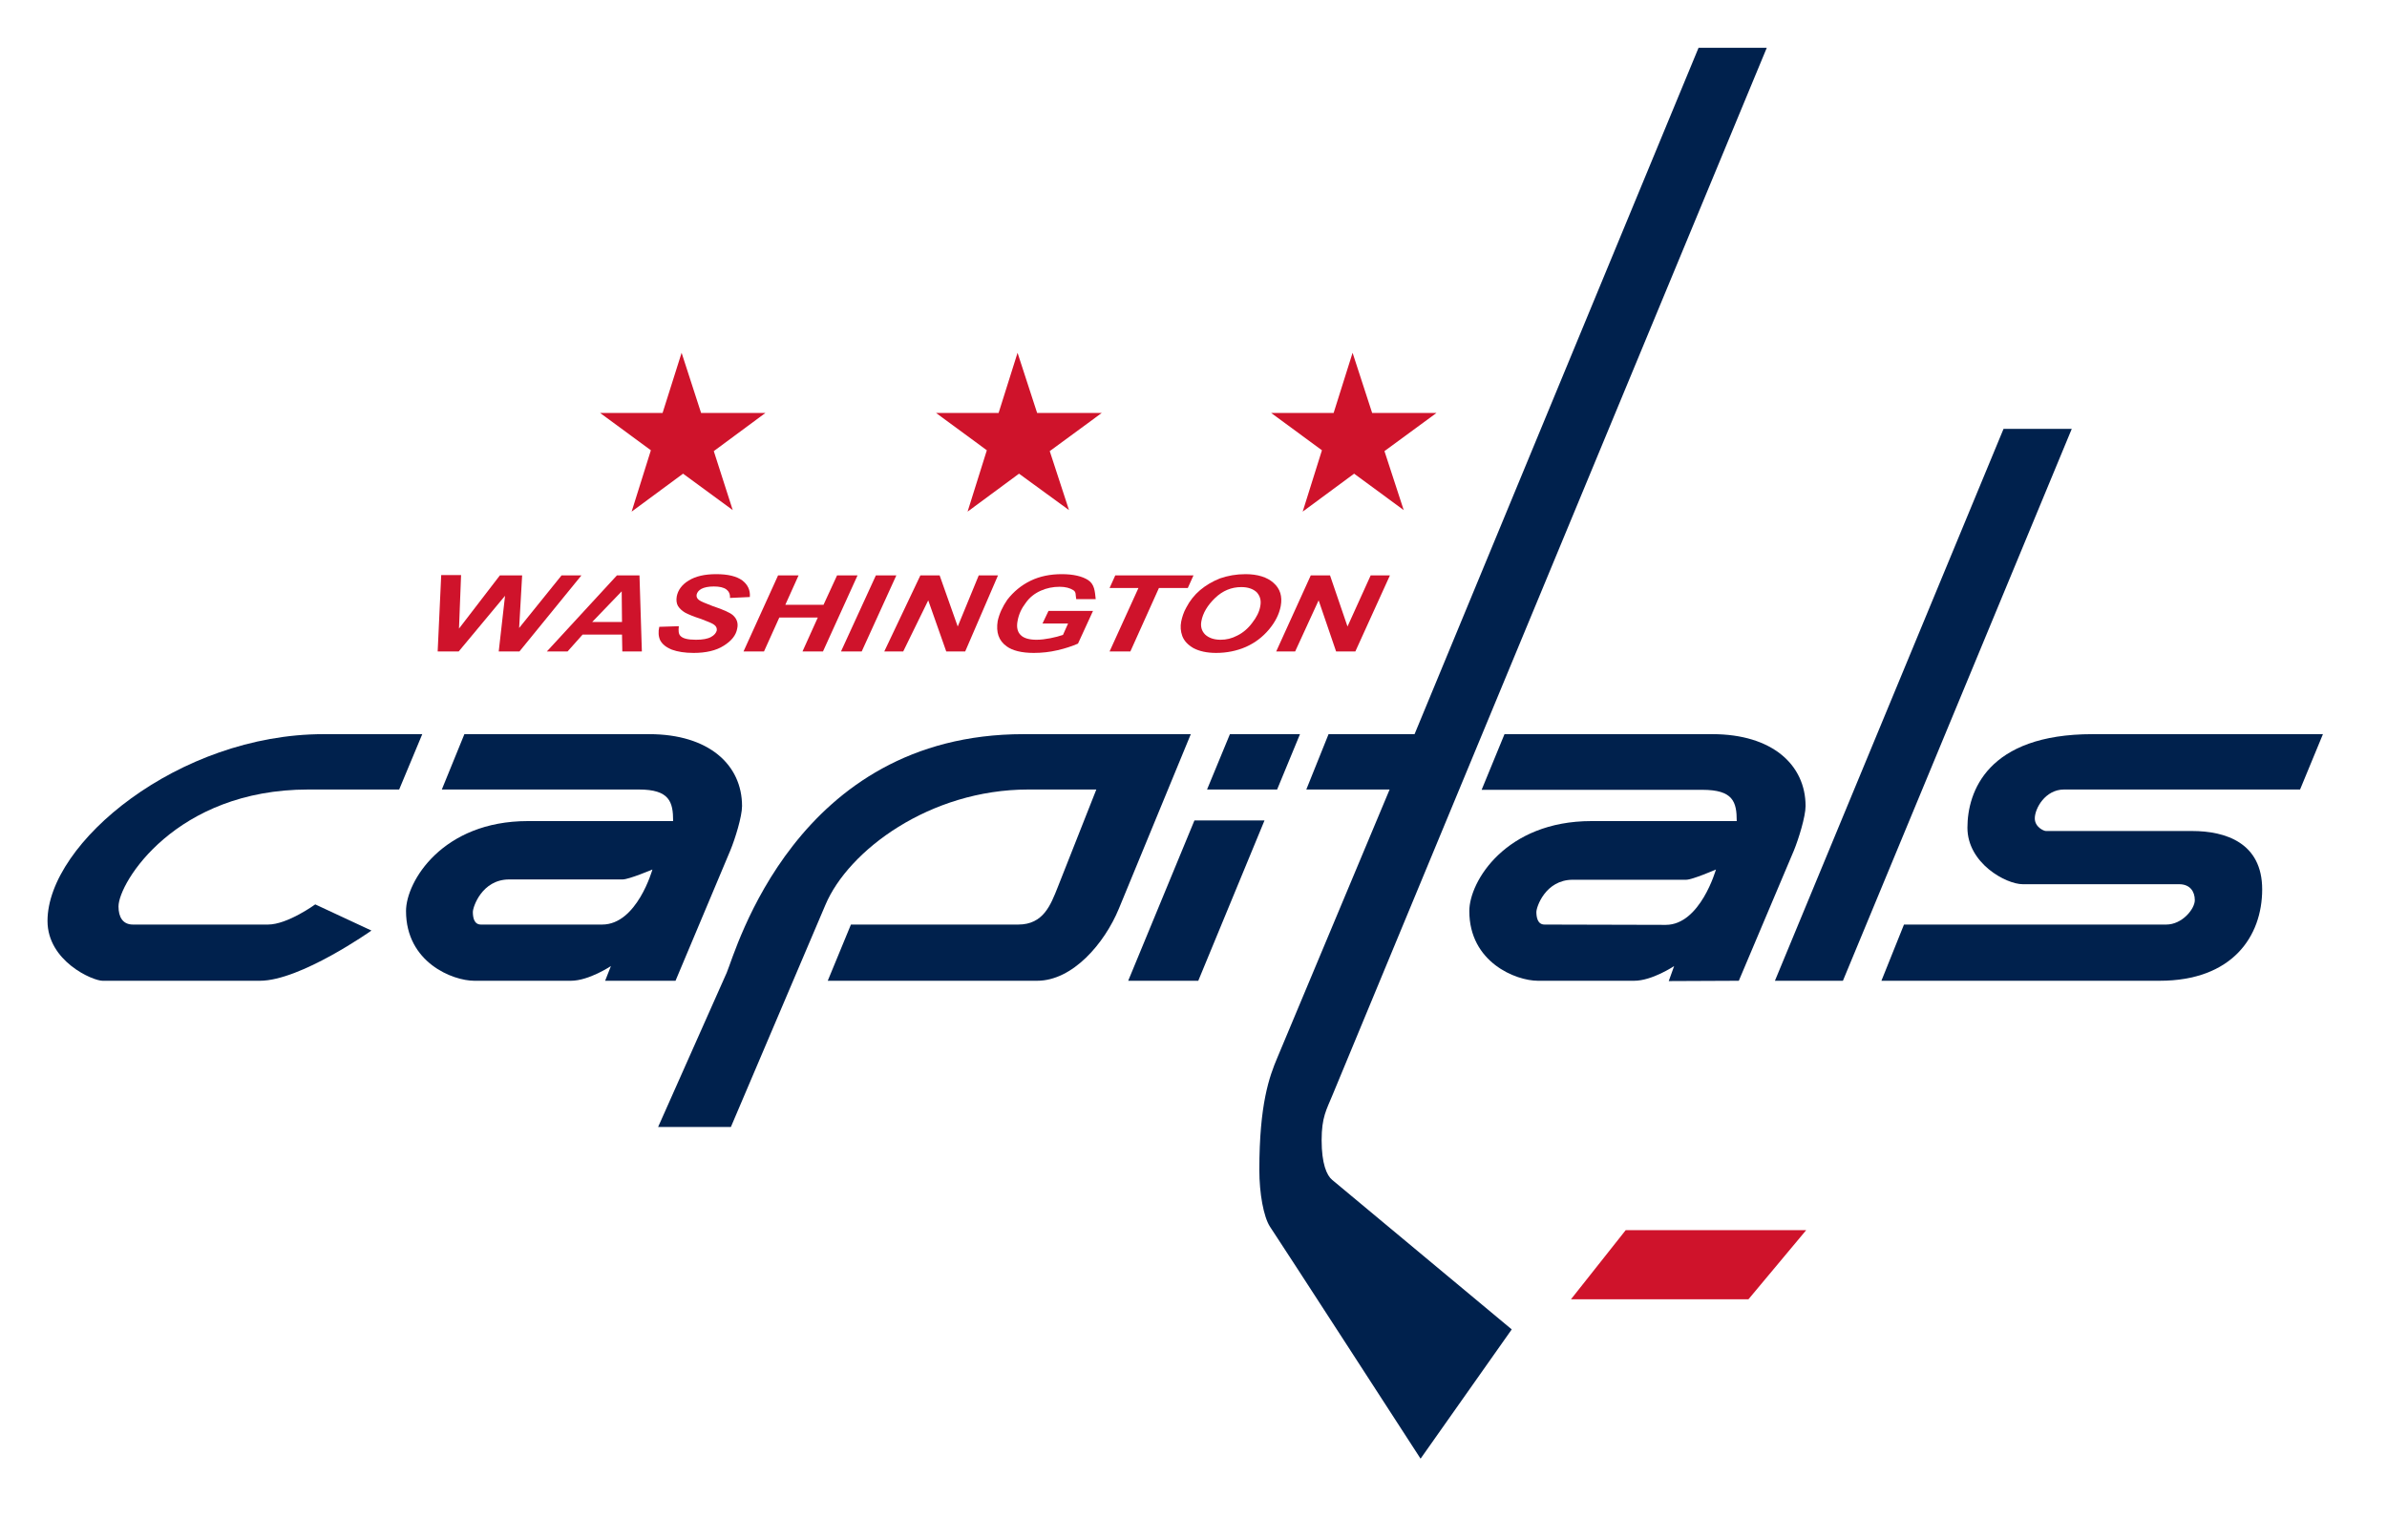
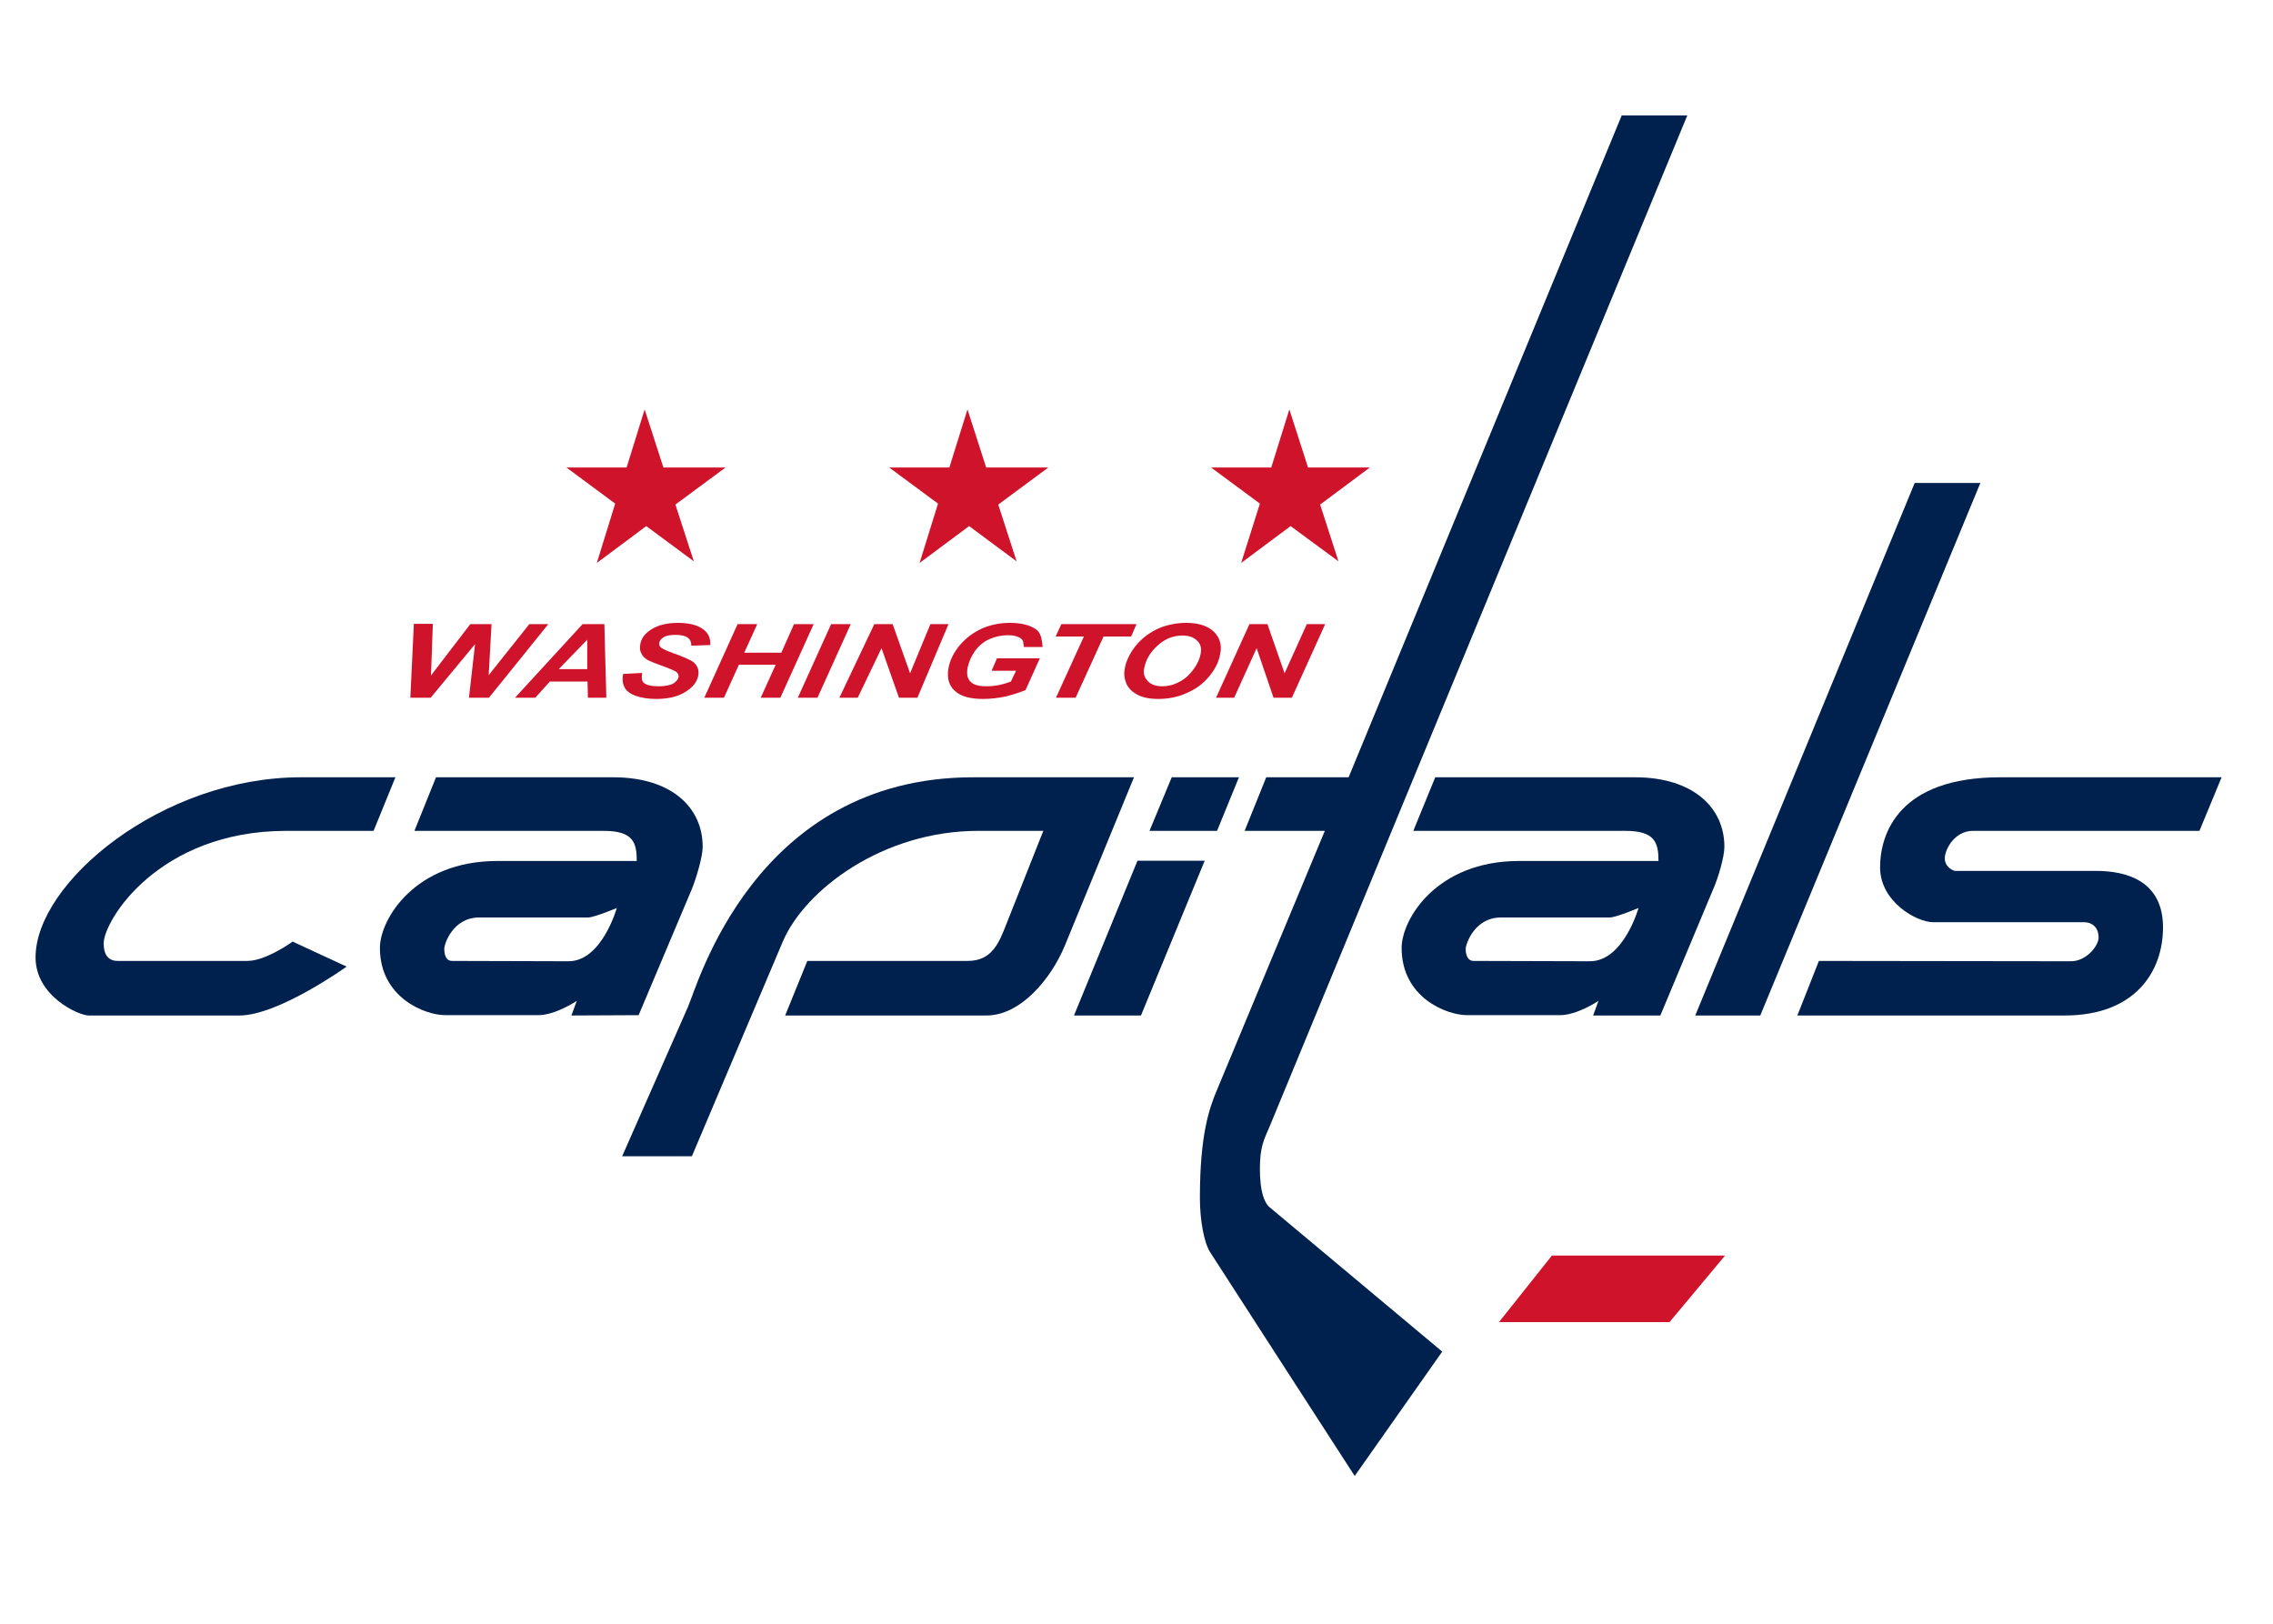
- <svg xmlns="http://www.w3.org/2000/svg" width="31pt" height="20pt" viewBox="0 0 31 20" version="1.1">
+ <svg xmlns="http://www.w3.org/2000/svg" width="28pt" height="20pt" viewBox="0 0 28 20" version="1.1">
  <g id="surface1">
-     <path style=" stroke:none;fill-rule:nonzero;fill:rgb(100%,100%,100%);fill-opacity:1;" d="M 4.953 9.07 C 4.953 9.07 5.113 7.117 5.762 7.117 L 6.949 7.117 C 6.949 7.117 7.07 4.352 8.098 4.352 L 19.957 4.352 L 21.75 0.168 L 23.672 0.168 L 19.965 9.07 L 22.297 9.07 C 23.277 9.07 23.746 9.82 23.746 9.82 L 25.664 5.133 L 27.609 5.133 L 25.863 9.395 C 25.863 9.395 26.449 9.074 26.754 9.074 L 30.863 9.074 L 30.176 10.723 L 29.543 10.723 C 29.543 10.723 29.898 11.078 29.898 11.559 C 29.898 12.281 29.215 13.207 28.344 13.207 L 20.031 13.207 C 19.262 13.207 18.648 12.594 18.656 12.16 L 17.68 14.547 C 17.68 14.547 17.633 14.629 17.633 14.793 C 17.633 14.957 17.652 14.977 17.68 15.004 L 19.816 16.828 L 20.91 15.48 L 24.449 15.477 L 22.91 17.391 L 20.094 17.391 L 18.418 19.832 C 18.418 19.832 16.402 16.68 16.184 16.309 C 15.961 15.934 15.883 15.355 15.883 15.051 C 15.883 14.23 16.117 13.688 16.184 13.527 L 16.309 13.207 L 10.594 13.207 L 9.816 15.113 L 7.871 15.113 L 8.668 13.203 L 6.113 13.203 C 5.414 13.203 5.004 12.539 5.004 12.539 C 5.004 12.539 4.102 13.207 3.422 13.207 L 1.469 13.207 C 0.645 13.207 0.137 12.469 0.137 11.961 C 0.137 10.812 1.887 9.07 4.121 9.07 Z M 4.953 9.07 " />
-     <path style=" stroke:none;fill-rule:nonzero;fill:rgb(0%,12.941%,30.196%);fill-opacity:1;" d="M 4.004 10.254 L 5.184 10.254 L 5.484 9.535 L 4.203 9.535 C 2.32 9.535 0.617 10.949 0.617 11.961 C 0.617 12.484 1.203 12.738 1.332 12.738 L 3.375 12.738 C 3.902 12.738 4.824 12.086 4.824 12.086 L 4.094 11.746 C 4.094 11.746 3.734 12.008 3.48 12.008 L 1.727 12.008 C 1.594 12.008 1.539 11.91 1.539 11.773 C 1.539 11.465 2.281 10.254 4.004 10.254 " />
-     <path style=" stroke:none;fill-rule:nonzero;fill:rgb(0%,12.941%,30.196%);fill-opacity:1;" d="M 7.82 12.008 L 6.246 12.008 C 6.152 12.008 6.141 11.906 6.141 11.844 C 6.141 11.781 6.258 11.422 6.613 11.422 L 8.086 11.422 C 8.168 11.422 8.473 11.293 8.473 11.293 C 8.473 11.293 8.273 12.008 7.82 12.008 M 8.43 9.535 L 6.031 9.535 L 5.738 10.254 L 8.297 10.254 C 8.695 10.254 8.742 10.414 8.742 10.664 L 6.855 10.664 C 5.746 10.664 5.273 11.449 5.273 11.832 C 5.273 12.5 5.879 12.738 6.16 12.738 L 7.414 12.738 C 7.648 12.738 7.934 12.547 7.934 12.547 L 7.859 12.738 L 8.773 12.738 L 9.484 11.047 C 9.547 10.895 9.637 10.605 9.637 10.469 C 9.637 9.934 9.207 9.535 8.43 9.535 " />
-     <path style=" stroke:none;fill-rule:nonzero;fill:rgb(0%,12.941%,30.196%);fill-opacity:1;" d="M 8.547 14.637 L 9.438 12.633 C 9.555 12.359 10.332 9.535 13.293 9.535 L 15.465 9.535 L 14.531 11.801 C 14.344 12.254 13.93 12.738 13.469 12.738 L 10.75 12.738 L 11.051 12.008 L 13.223 12.008 C 13.551 12.008 13.645 11.754 13.738 11.52 L 14.238 10.254 L 13.355 10.254 C 12.074 10.254 11.016 11.047 10.719 11.754 L 9.492 14.637 Z M 8.547 14.637 " />
-     <path style=" stroke:none;fill-rule:nonzero;fill:rgb(0%,12.941%,30.196%);fill-opacity:1;" d="M 15.512 10.656 L 14.652 12.738 L 15.562 12.738 L 16.422 10.656 Z M 15.512 10.656 " />
-     <path style=" stroke:none;fill-rule:nonzero;fill:rgb(0%,12.941%,30.196%);fill-opacity:1;" d="M 16.586 10.254 L 16.883 9.535 L 15.973 9.535 L 15.676 10.254 Z M 16.586 10.254 " />
-     <path style=" stroke:none;fill-rule:nonzero;fill:rgb(0%,12.941%,30.196%);fill-opacity:1;" d="M 17.254 9.535 L 16.965 10.254 L 18.047 10.254 L 16.59 13.734 C 16.484 13.984 16.355 14.34 16.355 15.195 C 16.355 15.5 16.41 15.801 16.492 15.93 C 16.578 16.055 18.449 18.945 18.449 18.945 L 19.633 17.266 L 17.301 15.324 C 17.23 15.266 17.164 15.113 17.164 14.809 C 17.164 14.508 17.227 14.414 17.305 14.223 L 22.945 0.621 L 22.059 0.621 L 18.371 9.535 Z M 17.254 9.535 " />
-     <path style=" stroke:none;fill-rule:nonzero;fill:rgb(0%,12.941%,30.196%);fill-opacity:1;" d="M 21.633 12.012 L 20.059 12.008 C 19.965 12.008 19.953 11.906 19.953 11.844 C 19.953 11.781 20.07 11.426 20.426 11.426 L 21.898 11.426 C 21.98 11.426 22.285 11.293 22.285 11.293 C 22.285 11.293 22.082 12.012 21.633 12.012 M 22.238 9.535 L 19.539 9.535 L 19.242 10.258 L 22.109 10.258 C 22.508 10.258 22.555 10.414 22.555 10.664 L 20.668 10.664 C 19.555 10.664 19.082 11.449 19.082 11.832 C 19.082 12.5 19.688 12.738 19.973 12.738 L 21.223 12.738 C 21.457 12.738 21.742 12.547 21.742 12.547 L 21.672 12.742 L 22.582 12.738 L 23.297 11.047 C 23.359 10.895 23.449 10.605 23.449 10.469 C 23.449 9.934 23.016 9.535 22.238 9.535 " />
-     <path style=" stroke:none;fill-rule:nonzero;fill:rgb(0%,12.941%,30.196%);fill-opacity:1;" d="M 23.934 12.738 L 26.906 5.57 L 26.02 5.57 L 23.051 12.738 Z M 23.934 12.738 " />
-     <path style=" stroke:none;fill-rule:nonzero;fill:rgb(0%,12.941%,30.196%);fill-opacity:1;" d="M 24.434 12.738 L 24.727 12.008 C 24.727 12.008 27.922 12.008 28.133 12.008 C 28.34 12.008 28.504 11.805 28.504 11.691 C 28.504 11.578 28.441 11.484 28.301 11.484 L 26.27 11.484 C 26.051 11.484 25.551 11.211 25.551 10.75 C 25.551 10.285 25.809 9.535 27.176 9.535 L 30.168 9.535 L 29.871 10.254 L 26.805 10.254 C 26.562 10.254 26.426 10.5 26.426 10.629 C 26.426 10.742 26.543 10.793 26.57 10.793 L 28.469 10.793 C 28.902 10.793 29.379 10.945 29.379 11.551 C 29.379 12.16 28.992 12.738 28.047 12.738 Z M 24.434 12.738 " />
-     <path style=" stroke:none;fill-rule:nonzero;fill:rgb(81.176%,7.451%,16.863%);fill-opacity:1;" d="M 22.707 16.875 L 23.457 15.977 L 21.113 15.977 L 20.402 16.875 Z M 22.707 16.875 " />
-     <path style=" stroke:none;fill-rule:nonzero;fill:rgb(81.176%,7.451%,16.863%);fill-opacity:1;" d="M 6.746 8.461 L 6.477 8.461 L 6.559 7.738 L 5.957 8.461 L 5.684 8.461 L 5.73 7.469 L 5.988 7.469 L 5.961 8.164 L 6.492 7.473 L 6.781 7.473 L 6.742 8.156 L 7.293 7.473 L 7.551 7.473 Z M 6.746 8.461 " />
-     <path style=" stroke:none;fill-rule:nonzero;fill:rgb(81.176%,7.451%,16.863%);fill-opacity:1;" d="M 8.078 8.078 L 8.074 7.68 L 7.691 8.078 Z M 8.078 8.242 L 7.566 8.242 L 7.371 8.461 L 7.102 8.461 L 8.012 7.473 L 8.305 7.473 L 8.336 8.461 L 8.082 8.461 Z M 8.078 8.242 " />
-     <path style=" stroke:none;fill-rule:nonzero;fill:rgb(81.176%,7.451%,16.863%);fill-opacity:1;" d="M 8.562 8.141 L 8.816 8.133 C 8.809 8.191 8.812 8.234 8.836 8.258 C 8.867 8.293 8.934 8.309 9.039 8.309 C 9.125 8.309 9.191 8.297 9.234 8.273 C 9.277 8.25 9.301 8.219 9.309 8.188 C 9.312 8.156 9.301 8.133 9.273 8.113 C 9.254 8.098 9.199 8.074 9.105 8.039 C 9.008 8.008 8.941 7.98 8.898 7.957 C 8.859 7.934 8.828 7.906 8.805 7.871 C 8.785 7.836 8.781 7.793 8.789 7.746 C 8.805 7.664 8.855 7.594 8.945 7.539 C 9.035 7.484 9.152 7.457 9.301 7.457 C 9.453 7.457 9.566 7.484 9.641 7.539 C 9.711 7.594 9.746 7.664 9.738 7.754 L 9.48 7.766 C 9.484 7.715 9.465 7.68 9.434 7.656 C 9.398 7.629 9.344 7.617 9.27 7.617 C 9.199 7.617 9.145 7.629 9.109 7.648 C 9.074 7.668 9.055 7.691 9.047 7.723 C 9.043 7.75 9.051 7.773 9.078 7.793 C 9.102 7.812 9.164 7.836 9.254 7.871 C 9.395 7.918 9.48 7.957 9.516 7.988 C 9.57 8.035 9.59 8.094 9.574 8.164 C 9.559 8.25 9.5 8.324 9.398 8.387 C 9.301 8.449 9.168 8.48 9.008 8.48 C 8.895 8.48 8.801 8.465 8.727 8.438 C 8.648 8.406 8.602 8.367 8.574 8.316 C 8.551 8.266 8.547 8.207 8.562 8.141 " />
-     <path style=" stroke:none;fill-rule:nonzero;fill:rgb(81.176%,7.451%,16.863%);fill-opacity:1;" d="M 10.621 8.02 L 10.121 8.02 L 9.922 8.461 L 9.656 8.461 L 10.105 7.473 L 10.371 7.473 L 10.199 7.855 L 10.695 7.855 L 10.871 7.473 L 11.137 7.473 L 10.688 8.461 L 10.422 8.461 Z M 10.621 8.02 " />
-     <path style=" stroke:none;fill-rule:nonzero;fill:rgb(81.176%,7.451%,16.863%);fill-opacity:1;" d="M 10.922 8.461 L 11.375 7.473 L 11.641 7.473 L 11.191 8.461 Z M 10.922 8.461 " />
-     <path style=" stroke:none;fill-rule:nonzero;fill:rgb(81.176%,7.451%,16.863%);fill-opacity:1;" d="M 12.535 8.461 L 12.289 8.461 L 12.055 7.797 L 11.73 8.461 L 11.484 8.461 L 11.953 7.473 L 12.203 7.473 L 12.438 8.137 L 12.711 7.473 L 12.961 7.473 Z M 12.535 8.461 " />
-     <path style=" stroke:none;fill-rule:nonzero;fill:rgb(81.176%,7.451%,16.863%);fill-opacity:1;" d="M 13.617 7.934 L 14.195 7.934 L 14 8.359 C 13.926 8.391 13.836 8.422 13.734 8.445 C 13.633 8.469 13.527 8.48 13.426 8.48 C 13.266 8.48 13.148 8.449 13.074 8.395 C 12.969 8.32 12.934 8.211 12.957 8.066 C 12.977 7.973 13.02 7.879 13.082 7.789 C 13.164 7.684 13.262 7.602 13.383 7.543 C 13.504 7.484 13.641 7.457 13.789 7.457 C 13.938 7.457 14.055 7.484 14.133 7.535 C 14.215 7.59 14.219 7.68 14.23 7.781 L 13.977 7.781 C 13.965 7.723 13.98 7.691 13.938 7.664 C 13.895 7.637 13.836 7.621 13.762 7.621 C 13.676 7.621 13.594 7.637 13.516 7.672 C 13.438 7.707 13.371 7.758 13.32 7.832 C 13.266 7.902 13.23 7.98 13.215 8.066 C 13.199 8.148 13.215 8.211 13.258 8.25 C 13.297 8.289 13.367 8.309 13.461 8.309 C 13.52 8.309 13.578 8.301 13.641 8.289 C 13.703 8.277 13.758 8.262 13.805 8.246 L 13.871 8.098 L 13.539 8.098 Z M 13.617 7.934 " />
-     <path style=" stroke:none;fill-rule:nonzero;fill:rgb(81.176%,7.451%,16.863%);fill-opacity:1;" d="M 14.68 8.461 L 14.41 8.461 L 14.785 7.637 L 14.41 7.637 L 14.484 7.473 L 15.5 7.473 L 15.426 7.637 L 15.051 7.637 Z M 14.68 8.461 " />
-     <path style=" stroke:none;fill-rule:nonzero;fill:rgb(81.176%,7.451%,16.863%);fill-opacity:1;" d="M 15.602 8.07 C 15.59 8.137 15.605 8.195 15.652 8.242 C 15.699 8.285 15.766 8.309 15.852 8.309 C 15.926 8.309 15.996 8.293 16.07 8.254 C 16.141 8.219 16.207 8.164 16.262 8.09 C 16.32 8.016 16.355 7.945 16.367 7.875 C 16.383 7.797 16.363 7.738 16.32 7.691 C 16.273 7.648 16.207 7.625 16.121 7.625 C 15.992 7.625 15.879 7.672 15.781 7.766 C 15.684 7.859 15.621 7.961 15.602 8.07 M 15.34 8.074 C 15.352 8.016 15.371 7.953 15.406 7.891 C 15.453 7.801 15.512 7.727 15.586 7.664 C 15.66 7.602 15.746 7.551 15.844 7.512 C 15.945 7.477 16.055 7.457 16.176 7.457 C 16.332 7.457 16.457 7.496 16.539 7.57 C 16.625 7.645 16.656 7.746 16.633 7.871 C 16.613 7.977 16.562 8.078 16.48 8.176 C 16.398 8.273 16.301 8.348 16.18 8.402 C 16.062 8.453 15.934 8.48 15.793 8.48 C 15.672 8.48 15.574 8.457 15.5 8.418 C 15.426 8.375 15.379 8.324 15.355 8.262 C 15.332 8.199 15.328 8.137 15.34 8.074 " />
-     <path style=" stroke:none;fill-rule:nonzero;fill:rgb(81.176%,7.451%,16.863%);fill-opacity:1;" d="M 17.602 8.461 L 17.352 8.461 L 17.125 7.797 L 16.82 8.461 L 16.574 8.461 L 17.023 7.473 L 17.273 7.473 L 17.5 8.137 L 17.801 7.473 L 18.051 7.473 Z M 17.602 8.461 " />
-     <path style=" stroke:none;fill-rule:nonzero;fill:rgb(81.176%,7.451%,16.863%);fill-opacity:1;" d="M 9.27 5.859 L 9.941 5.363 L 9.105 5.363 L 8.852 4.582 L 8.605 5.363 L 7.793 5.363 L 8.453 5.848 L 8.203 6.645 L 8.871 6.152 L 9.516 6.625 Z M 9.27 5.859 " />
-     <path style=" stroke:none;fill-rule:nonzero;fill:rgb(81.176%,7.451%,16.863%);fill-opacity:1;" d="M 13.633 5.859 L 14.309 5.363 L 13.469 5.363 L 13.215 4.582 L 12.969 5.363 L 12.156 5.363 L 12.816 5.848 L 12.566 6.645 L 13.234 6.152 L 13.883 6.625 Z M 13.633 5.859 " />
-     <path style=" stroke:none;fill-rule:nonzero;fill:rgb(81.176%,7.451%,16.863%);fill-opacity:1;" d="M 17.98 5.859 L 18.656 5.363 L 17.82 5.363 L 17.566 4.582 L 17.32 5.363 L 16.508 5.363 L 17.168 5.848 L 16.918 6.645 L 17.586 6.152 L 18.23 6.625 Z M 17.98 5.859 " />
+     <path style=" stroke:none;fill-rule:nonzero;fill:rgb(100%,100%,100%);fill-opacity:1;" d="M 4.391 9.148 C 4.391 9.148 4.535 7.363 5.125 7.363 L 6.211 7.363 C 6.211 7.363 6.32 4.832 7.254 4.832 L 18.059 4.832 L 19.695 1.004 L 21.445 1.004 L 18.066 9.148 L 20.195 9.148 C 21.09 9.148 21.516 9.836 21.516 9.836 L 23.262 5.547 L 25.035 5.547 L 23.441 9.445 C 23.441 9.445 23.977 9.152 24.254 9.152 L 28 9.152 L 27.375 10.664 L 26.797 10.664 C 26.797 10.664 27.121 10.984 27.121 11.426 C 27.121 12.086 26.5 12.934 25.703 12.934 L 18.129 12.934 C 17.43 12.934 16.867 12.375 16.875 11.973 L 15.984 14.16 C 15.984 14.16 15.945 14.23 15.945 14.383 C 15.945 14.535 15.961 14.551 15.984 14.574 L 17.934 16.246 L 18.93 15.012 L 22.152 15.008 L 20.754 16.762 L 18.188 16.762 L 16.66 18.996 C 16.66 18.996 14.824 16.109 14.621 15.77 C 14.418 15.43 14.352 14.898 14.352 14.621 C 14.352 13.871 14.562 13.375 14.621 13.227 L 14.734 12.934 L 9.527 12.934 L 8.82 14.676 L 7.047 14.676 L 7.773 12.93 L 5.449 12.93 C 4.809 12.93 4.434 12.324 4.434 12.324 C 4.434 12.324 3.613 12.934 2.996 12.934 L 1.215 12.934 C 0.465 12.934 0 12.258 0 11.793 C 0 10.742 1.594 9.148 3.629 9.148 Z M 4.391 9.148 " />
+     <path style=" stroke:none;fill-rule:nonzero;fill:rgb(0%,12.941%,30.196%);fill-opacity:1;" d="M 3.527 10.234 L 4.602 10.234 L 4.871 9.574 L 3.707 9.574 C 1.992 9.574 0.438 10.871 0.438 11.793 C 0.438 12.273 0.973 12.508 1.09 12.508 L 2.949 12.508 C 3.43 12.508 4.27 11.906 4.27 11.906 L 3.605 11.598 C 3.605 11.598 3.277 11.836 3.047 11.836 L 1.449 11.836 C 1.328 11.836 1.277 11.75 1.277 11.621 C 1.277 11.34 1.953 10.234 3.527 10.234 " />
+     <path style=" stroke:none;fill-rule:nonzero;fill:rgb(0%,12.941%,30.196%);fill-opacity:1;" d="M 7.004 11.84 L 5.57 11.836 C 5.484 11.836 5.473 11.742 5.473 11.684 C 5.473 11.629 5.578 11.301 5.902 11.301 L 7.242 11.301 C 7.32 11.301 7.598 11.184 7.598 11.184 C 7.598 11.184 7.414 11.84 7.004 11.84 M 7.555 9.574 L 5.371 9.574 L 5.105 10.234 L 7.438 10.234 C 7.801 10.234 7.844 10.379 7.844 10.605 L 6.125 10.605 C 5.109 10.605 4.68 11.324 4.68 11.676 C 4.68 12.285 5.23 12.504 5.488 12.504 L 6.629 12.504 C 6.844 12.504 7.105 12.328 7.105 12.328 L 7.039 12.508 L 7.867 12.504 L 8.52 10.957 C 8.578 10.816 8.656 10.551 8.656 10.43 C 8.656 9.941 8.266 9.574 7.555 9.574 " />
+     <path style=" stroke:none;fill-rule:nonzero;fill:rgb(0%,12.941%,30.196%);fill-opacity:1;" d="M 7.664 14.242 L 8.473 12.406 C 8.586 12.16 9.289 9.574 11.988 9.574 L 13.969 9.574 L 13.117 11.648 C 12.945 12.062 12.57 12.508 12.152 12.508 L 9.672 12.508 L 9.945 11.836 L 11.922 11.836 C 12.223 11.836 12.309 11.605 12.395 11.387 L 12.852 10.234 L 12.047 10.234 C 10.879 10.234 9.914 10.957 9.641 11.602 L 8.523 14.242 Z M 7.664 14.242 " />
+     <path style=" stroke:none;fill-rule:nonzero;fill:rgb(0%,12.941%,30.196%);fill-opacity:1;" d="M 14.012 10.602 L 13.23 12.508 L 14.055 12.508 L 14.84 10.602 Z M 14.012 10.602 " />
+     <path style=" stroke:none;fill-rule:nonzero;fill:rgb(0%,12.941%,30.196%);fill-opacity:1;" d="M 14.992 10.234 L 15.262 9.574 L 14.434 9.574 L 14.16 10.234 Z M 14.992 10.234 " />
+     <path style=" stroke:none;fill-rule:nonzero;fill:rgb(0%,12.941%,30.196%);fill-opacity:1;" d="M 15.598 9.574 L 15.332 10.234 L 16.32 10.234 L 14.996 13.414 C 14.898 13.645 14.781 13.969 14.781 14.754 C 14.781 15.031 14.832 15.305 14.906 15.422 C 14.98 15.539 16.688 18.18 16.688 18.18 L 17.766 16.648 L 15.641 14.871 C 15.574 14.816 15.52 14.676 15.52 14.398 C 15.52 14.121 15.57 14.039 15.645 13.863 L 20.785 1.422 L 19.977 1.422 L 16.613 9.574 Z M 15.598 9.574 " />
+     <path style=" stroke:none;fill-rule:nonzero;fill:rgb(0%,12.941%,30.196%);fill-opacity:1;" d="M 19.586 11.84 L 18.152 11.836 C 18.07 11.836 18.055 11.742 18.055 11.688 C 18.055 11.629 18.164 11.301 18.488 11.301 L 19.828 11.301 C 19.906 11.301 20.184 11.184 20.184 11.184 C 20.184 11.184 20 11.84 19.586 11.84 M 20.141 9.574 L 17.68 9.574 L 17.41 10.234 L 20.023 10.234 C 20.387 10.234 20.43 10.379 20.43 10.605 L 18.711 10.605 C 17.695 10.605 17.266 11.324 17.266 11.676 C 17.266 12.285 17.816 12.504 18.074 12.504 L 19.215 12.504 C 19.43 12.504 19.691 12.328 19.691 12.328 L 19.625 12.508 L 20.453 12.508 L 21.102 10.957 C 21.164 10.82 21.242 10.555 21.242 10.43 C 21.242 9.941 20.848 9.574 20.141 9.574 " />
+     <path style=" stroke:none;fill-rule:nonzero;fill:rgb(0%,12.941%,30.196%);fill-opacity:1;" d="M 21.684 12.508 L 24.395 5.949 L 23.586 5.949 L 20.883 12.508 Z M 21.684 12.508 " />
+     <path style=" stroke:none;fill-rule:nonzero;fill:rgb(0%,12.941%,30.196%);fill-opacity:1;" d="M 22.141 12.508 L 22.406 11.836 C 22.406 11.836 25.32 11.84 25.512 11.84 C 25.703 11.84 25.852 11.648 25.852 11.547 C 25.852 11.445 25.793 11.359 25.668 11.359 L 23.812 11.359 C 23.613 11.359 23.16 11.109 23.16 10.684 C 23.16 10.262 23.395 9.574 24.641 9.574 L 27.367 9.574 L 27.094 10.234 L 24.301 10.234 C 24.082 10.234 23.957 10.457 23.957 10.574 C 23.957 10.68 24.062 10.727 24.086 10.727 L 25.82 10.727 C 26.215 10.727 26.645 10.863 26.645 11.422 C 26.645 11.977 26.293 12.508 25.434 12.508 Z M 22.141 12.508 " />
+     <path style=" stroke:none;fill-rule:nonzero;fill:rgb(81.176%,7.451%,16.863%);fill-opacity:1;" d="M 20.566 16.285 L 21.25 15.465 L 19.117 15.465 L 18.465 16.285 Z M 20.566 16.285 " />
+     <path style=" stroke:none;fill-rule:nonzero;fill:rgb(81.176%,7.451%,16.863%);fill-opacity:1;" d="M 6.023 8.594 L 5.777 8.594 L 5.852 7.934 L 5.305 8.594 L 5.055 8.594 L 5.098 7.684 L 5.332 7.684 L 5.309 8.32 L 5.793 7.688 L 6.055 7.688 L 6.02 8.316 L 6.52 7.688 L 6.754 7.688 Z M 6.023 8.594 " />
+     <path style=" stroke:none;fill-rule:nonzero;fill:rgb(81.176%,7.451%,16.863%);fill-opacity:1;" d="M 7.234 8.242 L 7.234 7.879 L 6.883 8.242 Z M 7.238 8.395 L 6.773 8.395 L 6.594 8.594 L 6.344 8.594 L 7.176 7.688 L 7.445 7.688 L 7.469 8.594 L 7.242 8.594 Z M 7.238 8.395 " />
+     <path style=" stroke:none;fill-rule:nonzero;fill:rgb(81.176%,7.451%,16.863%);fill-opacity:1;" d="M 7.676 8.301 L 7.91 8.289 C 7.902 8.348 7.906 8.387 7.926 8.406 C 7.957 8.438 8.02 8.453 8.113 8.453 C 8.191 8.453 8.25 8.441 8.289 8.422 C 8.328 8.398 8.352 8.371 8.359 8.34 C 8.363 8.316 8.352 8.293 8.328 8.273 C 8.309 8.262 8.258 8.238 8.172 8.207 C 8.086 8.176 8.023 8.152 7.984 8.133 C 7.945 8.109 7.918 8.086 7.902 8.051 C 7.883 8.02 7.879 7.98 7.887 7.938 C 7.898 7.863 7.945 7.801 8.027 7.75 C 8.109 7.699 8.215 7.672 8.352 7.672 C 8.488 7.672 8.594 7.699 8.66 7.75 C 8.727 7.797 8.754 7.863 8.75 7.945 L 8.516 7.953 C 8.516 7.91 8.504 7.879 8.473 7.855 C 8.441 7.832 8.391 7.82 8.324 7.82 C 8.258 7.82 8.207 7.828 8.176 7.848 C 8.145 7.867 8.125 7.891 8.121 7.918 C 8.117 7.941 8.125 7.965 8.148 7.98 C 8.172 7.996 8.227 8.023 8.309 8.051 C 8.438 8.098 8.516 8.133 8.547 8.16 C 8.594 8.203 8.613 8.254 8.602 8.32 C 8.586 8.398 8.535 8.469 8.441 8.523 C 8.348 8.582 8.23 8.609 8.082 8.609 C 7.98 8.609 7.898 8.594 7.828 8.57 C 7.758 8.543 7.711 8.508 7.691 8.461 C 7.668 8.414 7.664 8.359 7.676 8.301 " />
+     <path style=" stroke:none;fill-rule:nonzero;fill:rgb(81.176%,7.451%,16.863%);fill-opacity:1;" d="M 9.555 8.188 L 9.102 8.188 L 8.918 8.594 L 8.676 8.594 L 9.086 7.688 L 9.328 7.688 L 9.168 8.039 L 9.625 8.039 L 9.781 7.688 L 10.023 7.688 L 9.613 8.594 L 9.371 8.594 Z M 9.555 8.188 " />
+     <path style=" stroke:none;fill-rule:nonzero;fill:rgb(81.176%,7.451%,16.863%);fill-opacity:1;" d="M 9.828 8.594 L 10.238 7.688 L 10.48 7.688 L 10.07 8.594 Z M 9.828 8.594 " />
+     <path style=" stroke:none;fill-rule:nonzero;fill:rgb(81.176%,7.451%,16.863%);fill-opacity:1;" d="M 11.301 8.594 L 11.074 8.594 L 10.859 7.984 L 10.566 8.594 L 10.34 8.594 L 10.77 7.688 L 10.996 7.688 L 11.211 8.293 L 11.461 7.688 L 11.684 7.688 Z M 11.301 8.594 " />
+     <path style=" stroke:none;fill-rule:nonzero;fill:rgb(81.176%,7.451%,16.863%);fill-opacity:1;" d="M 12.281 8.109 L 12.809 8.109 L 12.633 8.5 C 12.566 8.527 12.484 8.555 12.391 8.578 C 12.297 8.598 12.203 8.609 12.109 8.609 C 11.965 8.609 11.855 8.582 11.789 8.531 C 11.695 8.465 11.66 8.363 11.684 8.23 C 11.699 8.145 11.738 8.059 11.797 7.98 C 11.871 7.883 11.961 7.809 12.07 7.754 C 12.184 7.699 12.305 7.672 12.441 7.672 C 12.578 7.672 12.68 7.699 12.754 7.746 C 12.828 7.793 12.832 7.875 12.844 7.969 L 12.613 7.969 C 12.602 7.918 12.613 7.891 12.574 7.863 C 12.535 7.836 12.484 7.824 12.418 7.824 C 12.34 7.824 12.262 7.84 12.191 7.871 C 12.121 7.902 12.062 7.949 12.012 8.016 C 11.965 8.082 11.934 8.152 11.918 8.23 C 11.906 8.305 11.918 8.363 11.957 8.398 C 11.992 8.434 12.055 8.453 12.145 8.453 C 12.195 8.453 12.25 8.449 12.305 8.438 C 12.363 8.426 12.414 8.41 12.453 8.395 L 12.516 8.262 L 12.215 8.262 Z M 12.281 8.109 " />
+     <path style=" stroke:none;fill-rule:nonzero;fill:rgb(81.176%,7.451%,16.863%);fill-opacity:1;" d="M 13.25 8.594 L 13.008 8.594 L 13.352 7.84 L 13.004 7.84 L 13.074 7.688 L 14 7.688 L 13.934 7.84 L 13.594 7.84 Z M 13.25 8.594 " />
+     <path style=" stroke:none;fill-rule:nonzero;fill:rgb(81.176%,7.451%,16.863%);fill-opacity:1;" d="M 14.094 8.234 C 14.082 8.297 14.098 8.348 14.141 8.391 C 14.18 8.434 14.242 8.453 14.32 8.453 C 14.387 8.453 14.453 8.438 14.52 8.402 C 14.586 8.371 14.645 8.32 14.695 8.254 C 14.746 8.188 14.777 8.121 14.789 8.059 C 14.805 7.984 14.789 7.93 14.746 7.891 C 14.703 7.848 14.645 7.828 14.566 7.828 C 14.449 7.828 14.344 7.871 14.254 7.957 C 14.164 8.039 14.113 8.133 14.094 8.234 M 13.855 8.238 C 13.863 8.184 13.883 8.129 13.914 8.07 C 13.957 7.988 14.012 7.922 14.078 7.863 C 14.145 7.805 14.223 7.758 14.312 7.723 C 14.406 7.691 14.504 7.672 14.613 7.672 C 14.762 7.672 14.871 7.707 14.949 7.777 C 15.023 7.848 15.055 7.938 15.031 8.055 C 15.016 8.148 14.969 8.242 14.895 8.332 C 14.82 8.422 14.73 8.488 14.621 8.535 C 14.512 8.586 14.395 8.609 14.266 8.609 C 14.156 8.609 14.07 8.59 14 8.551 C 13.934 8.512 13.891 8.465 13.871 8.41 C 13.848 8.352 13.844 8.297 13.855 8.238 " />
+     <path style=" stroke:none;fill-rule:nonzero;fill:rgb(81.176%,7.451%,16.863%);fill-opacity:1;" d="M 15.914 8.594 L 15.688 8.594 L 15.48 7.984 L 15.203 8.594 L 14.98 8.594 L 15.391 7.688 L 15.613 7.688 L 15.824 8.293 L 16.098 7.688 L 16.324 7.688 Z M 15.914 8.594 " />
+     <path style=" stroke:none;fill-rule:nonzero;fill:rgb(81.176%,7.451%,16.863%);fill-opacity:1;" d="M 8.32 6.215 L 8.938 5.758 L 8.172 5.758 L 7.941 5.043 L 7.719 5.758 L 6.977 5.758 L 7.578 6.203 L 7.352 6.934 L 7.961 6.48 L 8.547 6.914 Z M 8.32 6.215 " />
+     <path style=" stroke:none;fill-rule:nonzero;fill:rgb(81.176%,7.451%,16.863%);fill-opacity:1;" d="M 12.297 6.215 L 12.914 5.758 L 12.148 5.758 L 11.918 5.043 L 11.695 5.758 L 10.953 5.758 L 11.555 6.203 L 11.328 6.934 L 11.938 6.48 L 12.523 6.914 Z M 12.297 6.215 " />
+     <path style=" stroke:none;fill-rule:nonzero;fill:rgb(81.176%,7.451%,16.863%);fill-opacity:1;" d="M 16.262 6.215 L 16.875 5.758 L 16.113 5.758 L 15.883 5.043 L 15.66 5.758 L 14.918 5.758 L 15.52 6.203 L 15.289 6.934 L 15.898 6.48 L 16.488 6.914 Z M 16.262 6.215 " />
  </g>
</svg>
